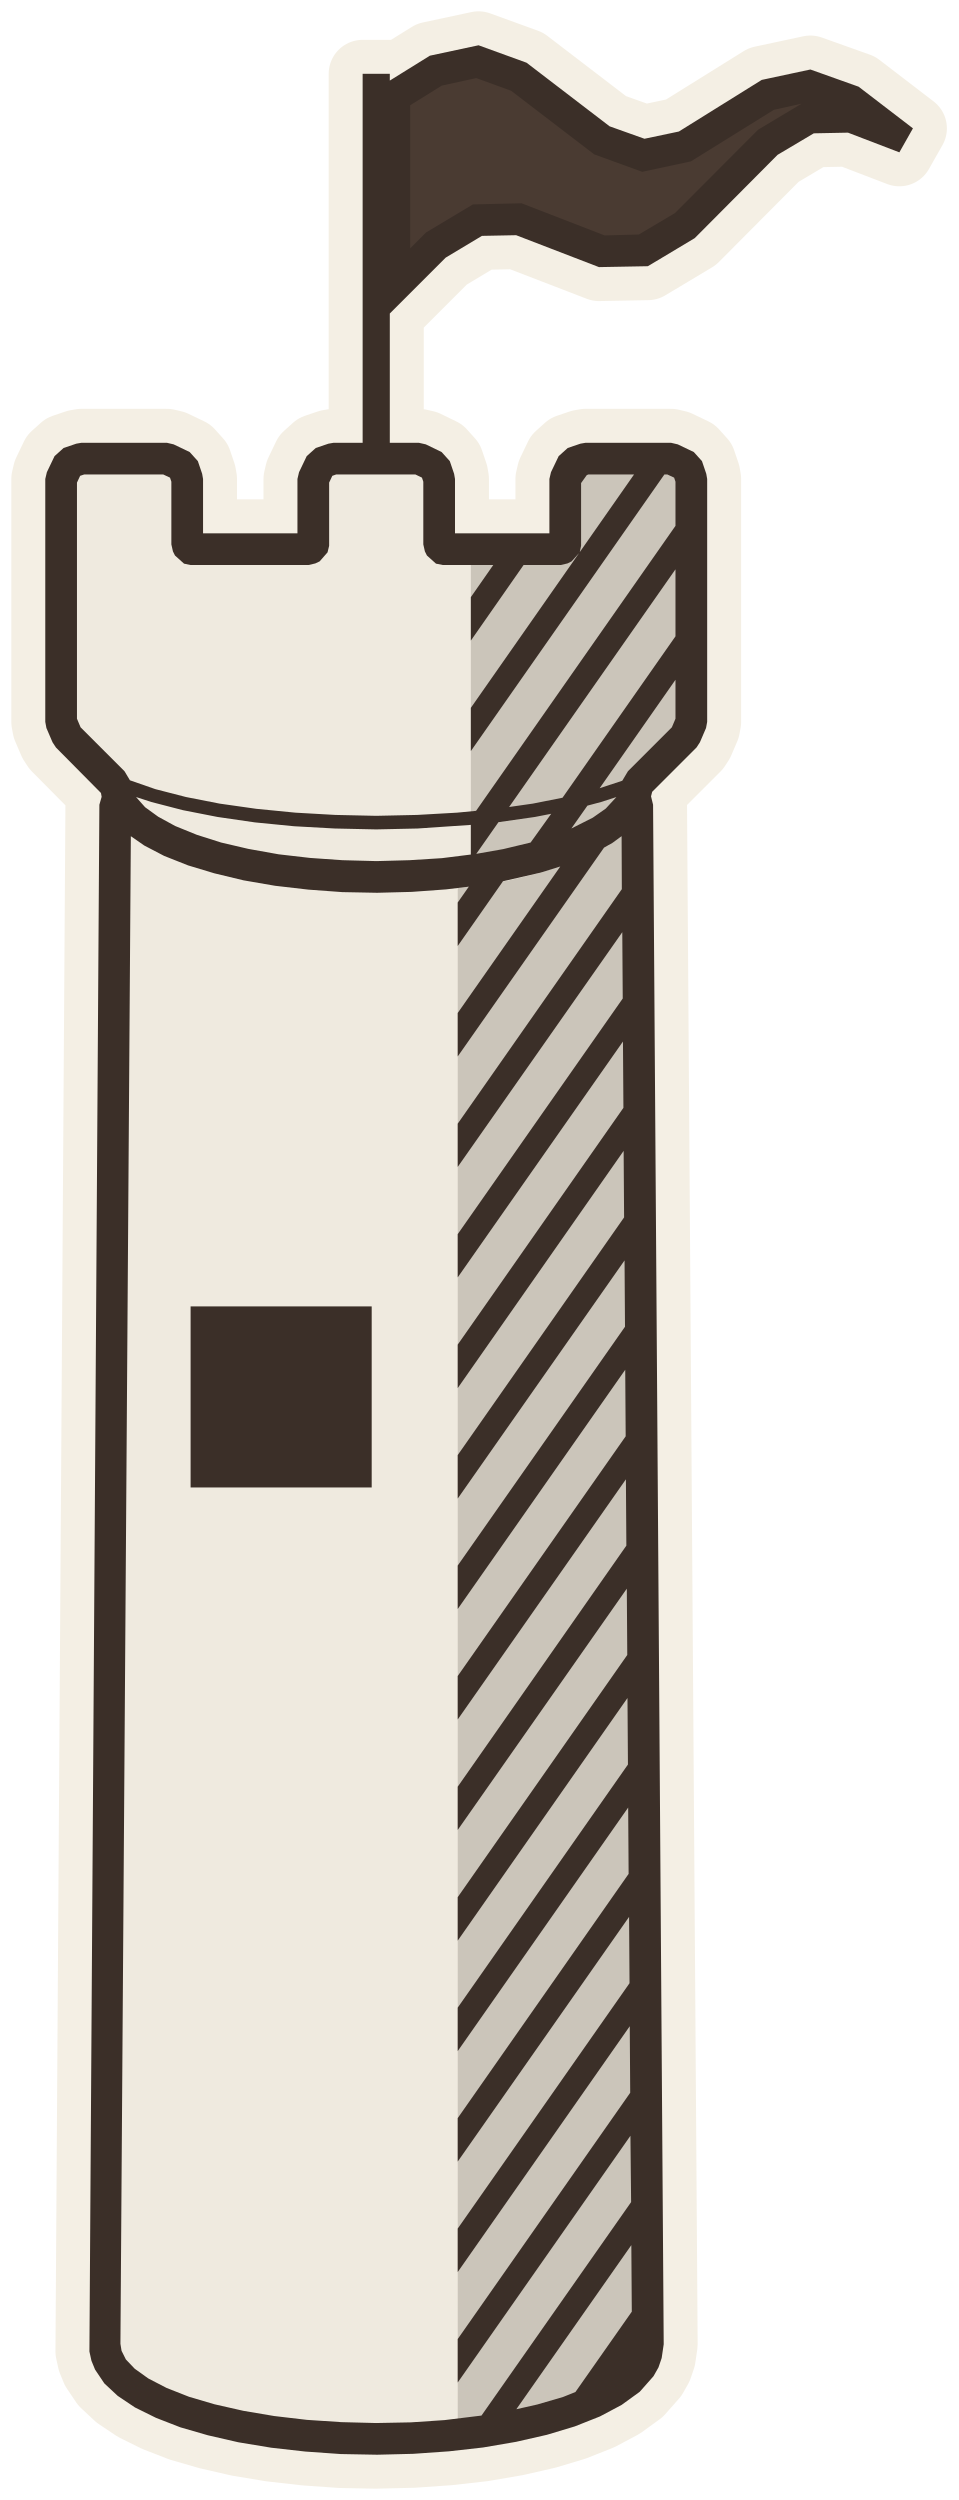
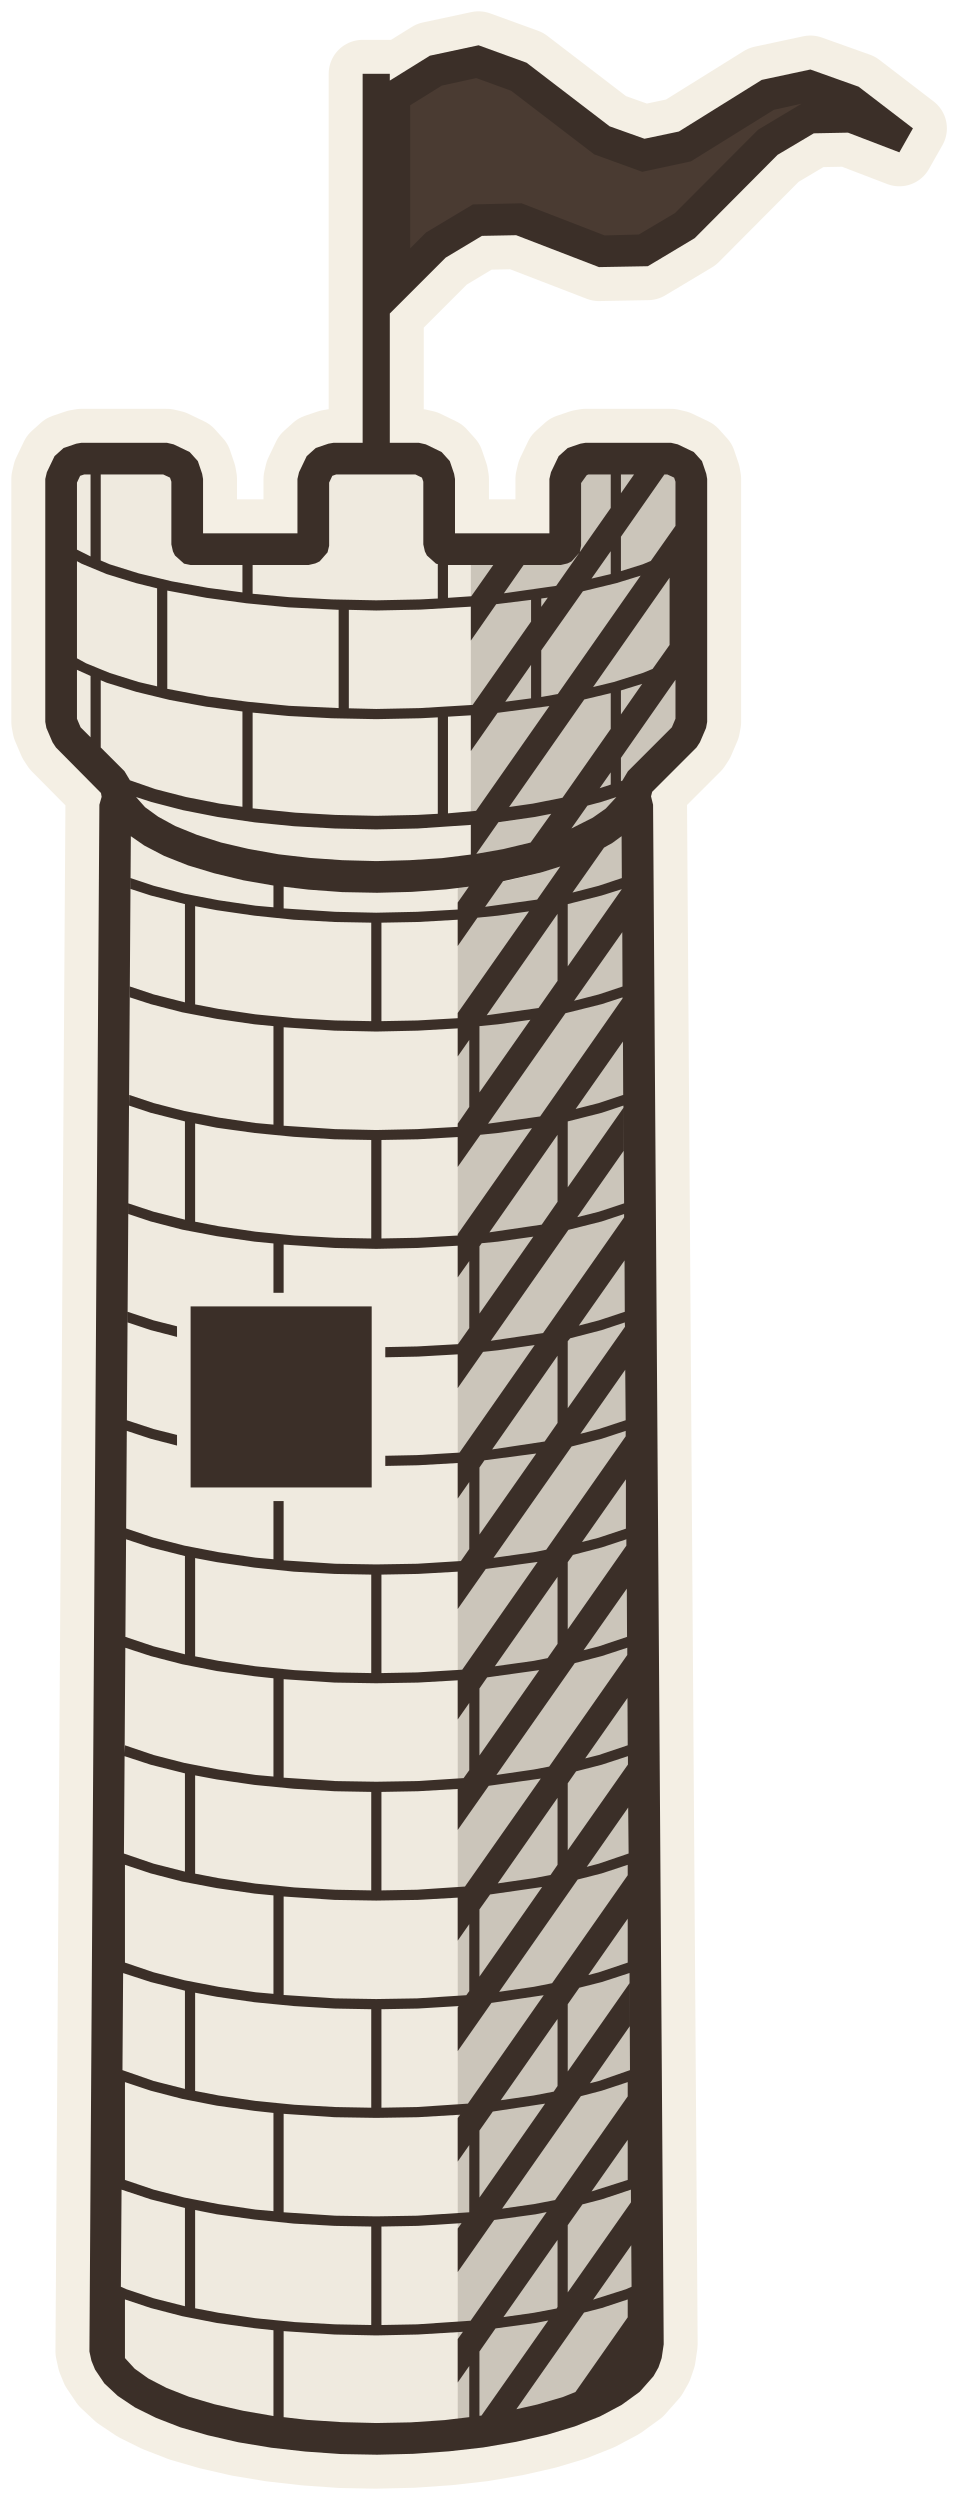
<svg xmlns="http://www.w3.org/2000/svg" viewBox="-16.62 -103.66 42.33 110.44" data-palette="wall:#EFEADF;roof:#D9776B;wood:#C9A97C;earth:#94744F;water:#8FB0B8;flag:#4A3B32;ink:#3B2F28;halo:#F4EFE4">
  <path data-role="sil" fill="#F4EFE4" stroke="#F4EFE4" stroke-width="3" stroke-linejoin="round" d="M-0.04 4.78L1.64 4.74L3.21 4.63L4.72 4.46L6.18 4.21L7.54 3.9L8.77 3.53L9.88 3.09L10.84 2.58L11.64 2L12.25 1.31L12.47 0.92L12.61 0.51L12.7 -0.1L12.23 -68.11L12.14 -68.48L12.19 -68.68L14.15 -70.64L14.3 -70.87L14.57 -71.5L14.62 -71.77L14.62 -82.5L14.58 -82.73L14.39 -83.29L14.03 -83.69L13.32 -84.03L13.02 -84.1L9.25 -84.1L9.02 -84.06L8.46 -83.87L8.06 -83.51L7.72 -82.8L7.65 -82.5L7.65 -80.1L3.48 -80.1L3.48 -82.5L3.44 -82.73L3.25 -83.29L2.89 -83.69L2.19 -84.03L1.88 -84.1L0.6 -84.1L0.6 -89.81L3.07 -92.28L4.67 -93.24L6.18 -93.27L9.84 -91.86L12 -91.9L14.07 -93.14L17.73 -96.82L19.33 -97.77L20.84 -97.8L23.11 -96.93L23.71 -97.99L21.31 -99.83L19.18 -100.59L17.03 -100.13L13.37 -97.85L11.85 -97.53L10.31 -98.08L6.64 -100.89L4.52 -101.66L2.37 -101.2L0.6 -100.1L0.6 -100.4L-0.6 -100.4L-0.6 -84.1L-1.88 -84.1L-2.11 -84.06L-2.67 -83.87L-3.07 -83.51L-3.41 -82.8L-3.48 -82.5L-3.48 -80.1L-7.65 -80.1L-7.65 -82.5L-7.69 -82.73L-7.88 -83.29L-8.24 -83.69L-8.95 -84.03L-9.25 -84.1L-13.02 -84.1L-13.25 -84.06L-13.81 -83.87L-14.21 -83.51L-14.55 -82.8L-14.62 -82.5L-14.62 -71.77L-14.57 -71.5L-14.3 -70.87L-14.15 -70.64L-12.16 -68.63L-12.13 -68.46L-12.23 -68.11L-12.67 0.22L-12.58 0.63L-12.42 1.02L-12.01 1.63L-11.42 2.18L-10.66 2.69L-9.73 3.15L-8.65 3.57L-7.44 3.92L-6.09 4.23L-4.64 4.47L-3.13 4.64L-1.57 4.75Z" />
  <path data-role="wall" fill="#EFEADF" d="M-0.02 -64.92L1.53 -64.96L3 -65.06L4.18 -65.2L4.18 -79.4L2.94 -79.4L2.87 -79.42L2.78 -79.61L2.78 -82.5L2.59 -83.06L1.88 -83.4L-1.88 -83.4L-2.44 -83.21L-2.78 -82.5L-2.78 -79.55L-2.81 -79.49L-2.99 -79.4L-8.2 -79.4L-8.26 -79.42L-8.35 -79.61L-8.35 -82.5L-8.55 -83.06L-9.25 -83.4L-13.02 -83.4L-13.58 -83.21L-13.92 -82.5L-13.92 -71.77L-13.66 -71.14L-11.62 -69.1L-11.49 -68.86L-11.45 -68.61L-11.35 -68.34L-11.05 -67.86L-10.57 -67.39L-9.92 -66.93L-9.1 -66.5L-8.1 -66.1L-6.99 -65.76L-5.74 -65.46L-4.39 -65.23L-2.95 -65.06L-1.49 -64.95ZM-0.02 4.08L1.59 4.04L3.6 3.88L3.6 -64.43L1.5 -64.25L-0.04 -64.22L-1.57 -64.26L-3.08 -64.37L-4.55 -64.55L-5.95 -64.79L-7.26 -65.11L-8.43 -65.48L-9.51 -65.92L-10.43 -66.42L-11.21 -67.01L-11.53 -67.36L-11.98 0.08L-11.93 0.38L-11.82 0.67L-11.51 1.14L-11.02 1.61L-10.34 2.07L-9.48 2.5L-8.45 2.9L-7.29 3.24L-5.98 3.54L-4.56 3.77L-3.09 3.94L-1.55 4.04Z" />
  <path data-role="wall-shade" fill="#cbc5ba" d="M4.18 -65.2L5.79 -65.47L7.05 -65.78L8.17 -66.13L9.19 -66.54L10.02 -66.99L10.7 -67.5L11.18 -68.05L11.35 -68.34L11.45 -68.61L11.49 -68.86L11.62 -69.1L13.66 -71.14L13.92 -71.77L13.92 -82.5L13.73 -83.06L13.02 -83.4L9.25 -83.4L8.69 -83.21L8.35 -82.5L8.35 -79.55L8.33 -79.49L8.15 -79.4L4.18 -79.4ZM3.6 3.88L4.61 3.77L6.03 3.53L7.34 3.23L8.52 2.87L9.56 2.46L10.44 2.01L11.14 1.5L11.51 1.14L11.82 0.67L11.93 0.38L12 -0.09L11.53 -67.36L10.98 -66.82L10.25 -66.31L9.37 -65.85L8.31 -65.43L7.15 -65.08L5.86 -64.77L4.47 -64.53L3.6 -64.43Z" />
  <path data-role="flag" fill="#4A3B32" d="M2.63 -92.84L4.47 -93.93L6.3 -93.97L9.97 -92.56L11.8 -92.6L13.63 -93.69L17.3 -97.37L19.13 -98.47L20.97 -98.51L22.8 -97.8L20.97 -99.21L19.13 -99.87L17.3 -99.47L13.63 -97.19L11.8 -96.8L9.97 -97.46L6.3 -100.27L4.47 -100.93L2.63 -100.54L0.8 -99.4L0.8 -91Z" />
-   <path data-role="ink" fill="#3B2F28" d="M3.07 -92.28L4.67 -93.24L6.18 -93.27L9.84 -91.86L12 -91.9L14.07 -93.14L17.73 -96.82L19.33 -97.77L20.84 -97.8L23.11 -96.93L23.71 -97.99L21.31 -99.83L19.18 -100.59L17.03 -100.13L13.37 -97.85L11.85 -97.53L10.31 -98.08L6.64 -100.89L4.52 -101.66L2.37 -101.2L0.6 -100.1L0.6 -89.81ZM-2.11 -84.06L-2.67 -83.87L-3.07 -83.51L-3.41 -82.8L-3.48 -82.5L-3.48 -80.1L-7.65 -80.1L-7.65 -82.5L-7.69 -82.73L-7.88 -83.29L-8.24 -83.69L-8.95 -84.03L-9.25 -84.1L-13.02 -84.1L-13.25 -84.06L-13.81 -83.87L-14.21 -83.51L-14.55 -82.8L-14.62 -82.5L-14.62 -71.77L-14.57 -71.5L-14.3 -70.87L-14.15 -70.64L-12.16 -68.63L-12.13 -68.46L-12.23 -68.11L-12.67 0.22L-12.58 0.63L-12.42 1.02L-12.01 1.63L-11.42 2.18L-10.66 2.69L-9.73 3.15L-8.65 3.57L-7.44 3.92L-6.09 4.23L-4.64 4.47L-3.13 4.64L-1.57 4.75L0.04 4.78L1.64 4.74L3.21 4.63L4.72 4.46L6.18 4.21L7.54 3.9L8.77 3.53L9.88 3.09L10.84 2.58L11.64 2L12.25 1.31L12.47 0.92L12.61 0.51L12.7 -0.1L12.23 -68.11L12.14 -68.48L12.19 -68.68L14.15 -70.64L14.3 -70.87L14.57 -71.5L14.62 -71.77L14.62 -82.5L14.58 -82.73L14.39 -83.29L14.03 -83.69L13.32 -84.03L13.02 -84.1L9.25 -84.1L9.02 -84.06L8.46 -83.87L8.06 -83.51L7.72 -82.8L7.65 -82.5L7.65 -80.1L3.48 -80.1L3.48 -82.5L3.44 -82.73L3.25 -83.29L2.89 -83.69L2.19 -84.03L1.88 -84.1L0.6 -84.1L0.6 -100.4L-0.6 -100.4L-0.6 -84.1L-1.88 -84.1ZM1.5 -99.01L2.9 -99.88L4.42 -100.21L5.96 -99.65L9.63 -96.84L11.75 -96.07L13.9 -96.53L17.57 -98.81L18.79 -99.08L16.87 -97.93L13.2 -94.25L11.6 -93.3L10.09 -93.26L6.42 -94.68L4.27 -94.63L2.2 -93.39L1.5 -92.69ZM-1.81 -67.66L-3.57 -67.76L-5.3 -67.93L-6.92 -68.16L-8.4 -68.45L-9.76 -68.8L-10.88 -69.19L-11.12 -69.59L-13.06 -71.53L-13.22 -71.91L-13.22 -82.34L-13.08 -82.64L-12.9 -82.7L-9.41 -82.7L-9.11 -82.56L-9.05 -82.38L-9.05 -79.61L-8.98 -79.3L-8.89 -79.12L-8.49 -78.76L-8.2 -78.7L-2.99 -78.7L-2.69 -78.77L-2.5 -78.86L-2.15 -79.26L-2.08 -79.55L-2.08 -82.34L-1.94 -82.64L-1.77 -82.7L1.73 -82.7L2.02 -82.56L2.08 -82.38L2.08 -79.61L2.15 -79.3L2.24 -79.12L2.64 -78.76L2.94 -78.7L5.17 -78.7L4.18 -77.28L4.18 -75.36L6.51 -78.7L8.15 -78.7L8.45 -78.77L8.63 -78.86L8.99 -79.26L9.05 -79.55L9.05 -82.32L9.3 -82.67L9.37 -82.7L11.39 -82.7L4.18 -72.39L4.18 -70.48L12.73 -82.7L12.86 -82.7L13.16 -82.56L13.22 -82.38L13.22 -80.43L4.41 -67.84L3.57 -67.76L1.81 -67.66L0 -67.62ZM13.22 -78.51L13.22 -75.55L8.23 -68.42L6.92 -68.16L5.87 -68.01ZM13.22 -73.63L13.22 -71.91L13.06 -71.53L11.12 -69.59L10.87 -69.17L9.87 -68.84ZM9.33 -68.07L9.93 -68.23L10.61 -68.45L10.14 -67.94L9.57 -67.54L8.62 -67.06ZM0.01 -65.62L-1.49 -65.66L-2.92 -65.76L-4.31 -65.92L-5.65 -66.16L-6.85 -66.44L-7.92 -66.78L-8.88 -67.17L-9.63 -67.58L-10.21 -68L-10.61 -68.45L-9.93 -68.23L-8.54 -67.87L-7.01 -67.57L-5.36 -67.33L-3.63 -67.16L-1.83 -67.06L0 -67.02L1.83 -67.06L4.18 -67.22L4.18 -65.91L2.9 -65.75L1.47 -65.66ZM5.4 -67.34L7.01 -67.57L7.73 -67.71L6.82 -66.44L5.61 -66.15L4.42 -65.94ZM-10.84 -66.72L-10.25 -66.31L-9.37 -65.85L-8.31 -65.43L-7.15 -65.08L-5.86 -64.77L-4.47 -64.53L-3 -64.36L-1.5 -64.25L0.04 -64.22L1.57 -64.26L3.08 -64.37L4.09 -64.49L3.6 -63.79L3.6 -61.87L5.6 -64.73L7.26 -65.11L8.13 -65.38L3.6 -58.91L3.6 -56.99L10.06 -66.21L10.43 -66.42L10.84 -66.72L10.85 -64.38L3.6 -54.02L3.6 -52.11L10.87 -62.48L10.89 -59.55L3.6 -49.14L3.6 -47.23L10.9 -57.65L10.92 -54.72L3.6 -44.26L3.6 -42.34L10.93 -52.82L10.95 -49.88L3.6 -39.38L3.6 -37.46L10.97 -47.98L10.99 -45.05L3.6 -34.5L3.6 -32.58L11 -43.15L11.02 -40.21L3.6 -29.62L3.6 -27.7L11.03 -38.31L11.05 -35.38L3.6 -24.73L3.6 -22.82L11.07 -33.48L11.09 -30.55L3.6 -19.85L3.6 -17.93L11.1 -28.65L11.12 -25.71L3.6 -14.97L3.6 -13.05L11.13 -23.81L11.15 -20.88L3.6 -10.09L3.6 -8.17L11.17 -18.98L11.19 -16.05L3.6 -5.21L3.6 -3.29L11.2 -14.15L11.22 -11.21L3.6 -0.33L3.6 1.59L11.23 -9.31L11.26 -6.38L4.65 3.05L3.02 3.25L1.53 3.35L-0.01 3.38L-1.55 3.34L-3.06 3.24L-4.51 3.07L-5.87 2.84L-7.15 2.55L-8.27 2.22L-9.26 1.83L-10.07 1.41L-10.67 0.98L-11.06 0.57L-11.25 0.19L-11.3 -0.12ZM-0.2 -45.95L-8.2 -45.95L-8.2 -37.95L-0.2 -37.95ZM6.19 2.77L11.27 -4.48L11.29 -1.54L8.8 2.01L8.25 2.23L7.12 2.56Z" />
+   <path data-role="ink" fill="#3B2F28" d="M3.07 -92.28L4.67 -93.24L6.18 -93.27L9.84 -91.86L12 -91.9L14.07 -93.14L17.73 -96.82L19.33 -97.77L20.84 -97.8L23.11 -96.93L23.71 -97.99L21.31 -99.83L19.18 -100.59L17.03 -100.13L13.37 -97.85L11.85 -97.53L10.31 -98.08L6.64 -100.89L4.52 -101.66L2.37 -101.2L0.6 -100.1L0.6 -89.81ZM-2.11 -84.06L-2.67 -83.87L-3.07 -83.51L-3.41 -82.8L-3.48 -82.5L-3.48 -80.1L-7.65 -80.1L-7.65 -82.5L-7.69 -82.73L-7.88 -83.29L-8.24 -83.69L-8.95 -84.03L-9.25 -84.1L-13.02 -84.1L-13.25 -84.06L-13.81 -83.87L-14.21 -83.51L-14.55 -82.8L-14.62 -82.5L-14.62 -71.77L-14.57 -71.5L-14.3 -70.87L-14.15 -70.64L-12.16 -68.63L-12.13 -68.46L-12.23 -68.11L-12.67 0.22L-12.58 0.63L-12.42 1.02L-12.01 1.63L-11.42 2.18L-10.66 2.69L-9.73 3.15L-8.65 3.57L-7.44 3.92L-6.09 4.23L-4.64 4.47L-3.13 4.64L-1.57 4.75L0.04 4.78L1.64 4.74L3.21 4.63L4.72 4.46L6.18 4.21L7.54 3.9L8.77 3.53L9.88 3.09L10.84 2.58L11.64 2L12.25 1.31L12.47 0.92L12.61 0.51L12.7 -0.1L12.23 -68.11L12.14 -68.48L12.19 -68.68L14.15 -70.64L14.3 -70.87L14.57 -71.5L14.62 -71.77L14.62 -82.5L14.58 -82.73L14.39 -83.29L14.03 -83.69L13.32 -84.03L13.02 -84.1L9.25 -84.1L9.02 -84.06L8.46 -83.87L8.06 -83.51L7.72 -82.8L7.65 -82.5L7.65 -80.1L3.48 -80.1L3.48 -82.5L3.44 -82.73L3.25 -83.29L2.89 -83.69L2.19 -84.03L1.88 -84.1L0.6 -84.1L0.6 -100.4L-0.6 -100.4L-0.6 -84.1L-1.88 -84.1ZM1.5 -99.01L2.9 -99.88L4.42 -100.21L5.96 -99.65L9.63 -96.84L11.75 -96.07L13.9 -96.53L17.57 -98.81L18.79 -99.08L16.87 -97.93L13.2 -94.25L11.6 -93.3L10.09 -93.26L6.42 -94.68L4.27 -94.63L2.2 -93.39L1.5 -92.69ZM-7.43 -77.69L-9.03 -77.98L-10.49 -78.33L-11.77 -78.73L-12.17 -78.9L-12.17 -82.7L-9.41 -82.7L-9.11 -82.56L-9.05 -82.38L-9.05 -79.61L-8.98 -79.3L-8.89 -79.12L-8.49 -78.76L-8.2 -78.7L-5.91 -78.7L-5.91 -77.49ZM10.81 -82.7L11.39 -82.7L10.81 -81.87ZM-12.62 -79.08L-13.22 -79.38L-13.22 -82.34L-13.08 -82.64L-12.9 -82.7L-12.62 -82.7ZM-1.94 -77.18L-3.85 -77.28L-5.46 -77.43L-5.46 -78.7L-2.99 -78.7L-2.69 -78.77L-2.5 -78.86L-2.15 -79.26L-2.08 -79.55L-2.08 -82.34L-1.94 -82.64L-1.77 -82.7L1.73 -82.7L2.02 -82.56L2.08 -82.38L2.08 -79.61L2.15 -79.3L2.24 -79.12L2.64 -78.76L2.72 -78.74L2.72 -77.22L1.94 -77.18L0 -77.14ZM10.81 -79.95L12.73 -82.7L12.86 -82.7L13.16 -82.56L13.22 -82.38L13.22 -80.43L12.13 -78.88L11.77 -78.73L10.81 -78.43ZM6.51 -78.7L8.15 -78.7L8.45 -78.77L8.63 -78.86L8.99 -79.26L9.05 -79.55L9.05 -82.32L9.3 -82.67L9.37 -82.7L10.36 -82.7L10.36 -81.22L7.95 -77.78L5.64 -77.45ZM10.36 -79.31L10.36 -78.3L9.51 -78.1ZM-10.49 -73.53L-11.77 -73.93L-12.82 -74.36L-13.22 -74.58L-13.22 -78.87L-13.02 -78.76L-11.91 -78.3L-10.61 -77.9L-9.68 -77.67L-9.68 -73.34ZM3.17 -78.7L5.17 -78.7L4.2 -77.32L3.17 -77.25ZM7.29 -74.93L9.13 -77.54L10.61 -77.9L11.68 -78.23L8.02 -73L7.29 -72.87ZM12.96 -78.14L12.96 -75.17L12.21 -74.11L11.77 -73.93L10.49 -73.53L9.58 -73.31ZM-1.66 -72.38L-3.85 -72.48L-5.68 -72.66L-7.43 -72.89L-9.23 -73.23L-9.23 -77.57L-7.5 -77.25L-5.74 -77.01L-3.88 -76.83L-1.66 -76.72ZM7.29 -77.22L7.58 -77.26L7.29 -76.85ZM-1.21 -72.37L-1.21 -76.72L0 -76.69L1.96 -76.73L4.18 -76.86L4.18 -75.36L5.3 -76.97L6.84 -77.16L6.84 -76.2L4.26 -72.52L1.94 -72.38L0 -72.34ZM6.84 -74.29L6.84 -72.81L5.7 -72.66ZM-6.92 -68.16L-8.4 -68.45L-9.76 -68.8L-10.88 -69.19L-11.12 -69.59L-13.06 -71.53L-13.22 -71.91L-13.22 -74.07L-12.62 -73.8L-12.62 -71.09L-12.17 -70.64L-12.17 -73.61L-11.91 -73.5L-10.61 -73.1L-9.13 -72.74L-7.5 -72.44L-5.91 -72.23L-5.91 -68.02ZM10.81 -70.18L13.22 -73.63L13.22 -71.91L13.06 -71.53L11.12 -69.59L10.87 -69.17L10.81 -69.15ZM10.81 -73.16L11.75 -73.45L10.81 -72.1ZM9.19 -72.76L10.36 -73.04L10.36 -71.46L8.23 -68.42L6.92 -68.16L5.87 -68.01ZM3.17 -72L4.18 -72.06L4.18 -70.48L5.36 -72.17L7.65 -72.47L4.41 -67.84L3.17 -67.73ZM-1.81 -67.66L-3.57 -67.76L-5.46 -67.95L-5.46 -72.18L-3.88 -72.03L-1.96 -71.93L0 -71.89L1.96 -71.93L2.72 -71.97L2.72 -67.71L1.81 -67.66L0 -67.62ZM10.36 -69.54L10.36 -69L9.87 -68.84ZM9.33 -68.07L9.93 -68.23L10.61 -68.45L10.14 -67.94L9.57 -67.54L8.62 -67.06ZM0.01 -65.62L-1.49 -65.66L-2.92 -65.76L-4.31 -65.92L-5.65 -66.16L-6.85 -66.44L-7.92 -66.78L-8.88 -67.17L-9.63 -67.58L-10.21 -68L-10.61 -68.45L-9.93 -68.23L-8.54 -67.87L-7.01 -67.57L-5.36 -67.33L-3.63 -67.16L-1.83 -67.06L0 -67.02L1.83 -67.06L4.18 -67.22L4.18 -65.91L2.9 -65.75L1.47 -65.66ZM5.4 -67.34L7.01 -67.57L7.73 -67.71L6.82 -66.44L5.61 -66.15L4.42 -65.94ZM9.83 -64.53L8.67 -64.23L10.06 -66.21L10.43 -66.42L10.84 -66.72L10.85 -64.87ZM-10.84 -66.72L-10.25 -66.31L-9.37 -65.85L-8.31 -65.43L-7.15 -65.08L-5.86 -64.77L-4.54 -64.54L-4.54 -63.58L-5.33 -63.65L-6.96 -63.89L-8.47 -64.18L-9.83 -64.53L-10.85 -64.87L-10.85 -64.39L-9.96 -64.1L-8.45 -63.72L-8.45 -59.38L-9.83 -59.73L-10.88 -60.08L-10.88 -59.6L-9.96 -59.3L-8.57 -58.94L-7.04 -58.65L-5.38 -58.41L-4.54 -58.33L-4.54 -53.98L-5.33 -54.05L-6.96 -54.29L-8.47 -54.58L-9.83 -54.93L-10.91 -55.29L-10.92 -54.82L-9.96 -54.5L-8.45 -54.12L-8.45 -49.78L-9.83 -50.13L-10.95 -50.5L-10.95 -50.03L-9.96 -49.7L-8.57 -49.34L-7.04 -49.05L-5.38 -48.81L-4.54 -48.73L-4.54 -46.55L-4.09 -46.55L-4.09 -48.68L-1.84 -48.53L0 -48.49L1.84 -48.53L3.6 -48.63L3.6 -47.23L4.11 -47.95L4.11 -44.99L3.61 -44.28L1.81 -44.18L0.4 -44.15L0.4 -43.7L1.84 -43.73L3.6 -43.83L3.6 -42.34L4.72 -43.94L5.38 -44.01L7 -44.24L3.68 -39.49L1.81 -39.38L0.4 -39.35L0.4 -38.9L1.84 -38.93L3.6 -39.03L3.6 -37.46L4.11 -38.19L4.11 -35.23L3.74 -34.7L1.81 -34.58L0 -34.55L-1.81 -34.58L-4.09 -34.73L-4.09 -37.35L-4.54 -37.35L-4.54 -34.78L-5.33 -34.85L-6.96 -35.09L-8.47 -35.38L-9.83 -35.73L-11.05 -36.14L-11.05 -35.66L-9.96 -35.3L-8.45 -34.92L-8.45 -30.58L-9.83 -30.93L-11.08 -31.35L-11.09 -30.87L-9.96 -30.5L-8.57 -30.14L-7.04 -29.84L-5.38 -29.61L-4.54 -29.52L-4.54 -25.18L-5.33 -25.25L-6.96 -25.49L-8.47 -25.78L-9.83 -26.13L-11.1 -26.56L-11.12 -26.08L-9.96 -25.7L-8.45 -25.32L-8.45 -20.98L-9.83 -21.33L-11.15 -21.78L-11.19 -16.5L-9.96 -16.1L-8.45 -15.72L-8.45 -11.38L-9.83 -11.73L-11.21 -12.21ZM7.11 -63.92L4.81 -63.6L5.6 -64.73L7.26 -65.11L8.13 -65.38ZM-1.81 -63.38L-4.09 -63.53L-4.09 -64.49L-3 -64.36L-1.5 -64.25L0.04 -64.22L1.57 -64.26L3.08 -64.37L4.09 -64.49L3.6 -63.79L3.6 -63.48L1.81 -63.38L0 -63.34ZM8.46 -63.72L9.96 -64.1L10.85 -64.38L8.46 -60.97ZM10.87 -62.48L10.88 -60.08L9.83 -59.73L8.74 -59.45ZM-1.81 -58.58L-3.61 -58.68L-5.33 -58.85L-6.96 -59.09L-8 -59.29L-8 -63.63L-7.04 -63.45L-5.38 -63.21L-3.64 -63.03L-1.84 -62.93L-0.22 -62.9L-0.22 -58.55ZM0.23 -62.9L1.84 -62.93L3.6 -63.03L3.6 -61.87L4.47 -63.12L5.38 -63.21L6.75 -63.4L3.6 -58.91L3.6 -58.68L1.81 -58.58L0.23 -58.55ZM8.01 -63.29L8.01 -60.33L7.17 -59.13L4.88 -58.81ZM8.36 -58.9L9.96 -59.3L10.88 -59.6L10.88 -59.55L7.24 -54.34L4.94 -54.02ZM4.56 -58.33L5.38 -58.41L6.81 -58.61L4.56 -55.4ZM-1.81 -53.78L-4.09 -53.93L-4.09 -58.28L-1.84 -58.13L0 -58.09L1.84 -58.13L3.6 -58.23L3.6 -56.99L4.11 -57.72L4.11 -54.76L3.6 -54.02L3.6 -53.88L1.81 -53.78L0 -53.74ZM10.9 -57.65L10.91 -55.29L9.83 -54.93L8.81 -54.67ZM10.93 -52.82L10.92 -54.72L8.46 -51.21L8.46 -54.12L9.96 -54.5L10.92 -54.82L10.95 -50.5L9.83 -50.13L8.88 -49.89ZM-1.81 -48.98L-3.61 -49.08L-5.33 -49.25L-6.96 -49.49L-8 -49.69L-8 -54.03L-7.04 -53.84L-5.38 -53.61L-3.64 -53.44L-1.84 -53.33L-0.22 -53.3L-0.22 -48.95ZM0.23 -53.3L1.84 -53.33L3.6 -53.43L3.6 -52.11L4.6 -53.53L5.38 -53.61L6.88 -53.82L3.6 -49.14L3.6 -49.08L1.81 -48.98L0.23 -48.95ZM8.01 -53.53L8.01 -50.57L7.31 -49.56L5 -49.22ZM8.49 -49.33L9.96 -49.7L10.95 -50.03L10.95 -49.88L7.37 -44.77L5.06 -44.43ZM10.97 -47.98L10.98 -45.71L9.83 -45.33L8.95 -45.1ZM4.56 -48.6L4.66 -48.74L5.38 -48.81L6.94 -49.03L4.56 -45.63ZM-0.2 -45.95L-8.2 -45.95L-8.2 -37.95L-0.2 -37.95ZM-8.8 -45.07L-9.83 -45.33L-10.98 -45.71L-10.98 -45.24L-9.96 -44.9L-8.8 -44.6ZM8.46 -44.41L8.57 -44.54L9.96 -44.9L10.98 -45.24L10.99 -45.05L8.46 -41.45ZM8.01 -43.77L8.01 -40.8L7.44 -39.98L5.12 -39.63ZM11 -43.15L11.02 -40.92L9.83 -40.53L9.02 -40.32ZM-8.8 -40.27L-9.83 -40.53L-11.02 -40.92L-11.02 -40.45L-9.96 -40.1L-8.8 -39.8ZM8.63 -39.76L9.96 -40.1L11.02 -40.45L11.02 -40.21L7.51 -35.2L6.96 -35.09L5.18 -34.84ZM4.56 -38.83L4.78 -39.15L7.07 -39.45L4.56 -35.87ZM11.03 -38.31L11.03 -36.13L9.83 -35.73L9.09 -35.54ZM8.46 -34.65L8.69 -34.97L9.96 -35.3L11.05 -35.66L11.05 -35.38L8.46 -31.68ZM-1.81 -29.78L-3.61 -29.88L-5.33 -30.05L-6.96 -30.29L-8 -30.49L-8 -34.83L-7.04 -34.65L-5.38 -34.41L-3.64 -34.23L-1.84 -34.13L-0.22 -34.1L-0.22 -29.75ZM11.07 -33.48L11.08 -31.35L9.83 -30.93L9.16 -30.76ZM0.23 -34.1L1.84 -34.13L3.6 -34.23L3.6 -32.58L4.84 -34.35L7.13 -34.66L3.8 -29.9L1.81 -29.78L0.23 -29.75ZM8.01 -34L8.01 -31.04L7.57 -30.41L6.96 -30.29L5.24 -30.05ZM8.77 -30.19L9.96 -30.5L11.09 -30.87L11.09 -30.55L7.64 -25.62L6.96 -25.49L5.31 -25.25ZM4.56 -29.07L4.9 -29.56L7.2 -29.88L4.56 -26.11ZM-1.81 -24.98L-4.09 -25.13L-4.09 -29.48L-1.84 -29.33L0 -29.3L1.84 -29.33L3.6 -29.43L3.6 -27.7L4.11 -28.43L4.11 -25.46L3.86 -25.11L1.81 -24.98L0 -24.95ZM11.1 -28.65L11.11 -26.56L9.83 -26.13L9.23 -25.98ZM8.46 -24.88L8.83 -25.41L9.96 -25.7L11.12 -26.08L11.12 -25.71L8.46 -21.92ZM-1.81 -20.18L-3.61 -20.28L-5.33 -20.45L-6.96 -20.69L-8 -20.89L-8 -25.23L-7.04 -25.05L-5.38 -24.81L-3.64 -24.64L-1.84 -24.53L-0.22 -24.5L-0.22 -20.15ZM0.23 -24.5L1.84 -24.53L3.6 -24.63L3.6 -22.82L4.97 -24.77L7.27 -25.09L3.92 -20.32L1.81 -20.18L0.23 -20.15ZM8.01 -24.24L8.01 -21.28L7.7 -20.83L6.96 -20.69L5.37 -20.46ZM11.13 -23.81L11.15 -21.78L9.83 -21.33L9.3 -21.19ZM8.9 -20.63L9.96 -20.9L11.11 -21.28L11.11 -20.82L7.77 -16.05L6.96 -15.89L5.43 -15.67ZM-5.33 -15.65L-6.96 -15.89L-8.47 -16.18L-9.83 -16.53L-11.1 -16.96L-11.1 -21.28L-9.96 -20.9L-8.57 -20.54L-7.04 -20.25L-5.38 -20.01L-4.54 -19.93L-4.54 -15.58ZM4.56 -19.31L5.03 -19.97L7.33 -20.3L4.56 -16.34ZM-1.81 -15.38L-4.09 -15.53L-4.09 -19.88L-1.84 -19.73L0 -19.7L1.84 -19.73L3.6 -19.83L3.6 -17.93L4.11 -18.66L4.11 -15.7L3.98 -15.52L1.81 -15.38L0 -15.35ZM11.2 -14.15L11.19 -16.05L8.46 -12.15L8.46 -15.12L8.97 -15.85L9.96 -16.1L11.19 -16.5L11.21 -12.21L9.83 -11.73L9.44 -11.63ZM11.11 -18.9L11.11 -16.96L9.83 -16.53L9.37 -16.41ZM-1.81 -10.58L-3.61 -10.68L-5.33 -10.85L-6.96 -11.09L-8 -11.29L-8 -15.63L-7.04 -15.45L-5.38 -15.21L-3.64 -15.04L-1.84 -14.93L-0.22 -14.9L-0.22 -10.55ZM0.23 -14.9L1.84 -14.93L3.64 -15.04L3.6 -14.97L3.6 -13.05L5.09 -15.18L7.4 -15.52L4.05 -10.73L1.81 -10.58L0.23 -10.55ZM8.01 -14.47L8.01 -11.51L7.84 -11.26L6.96 -11.09L5.5 -10.88ZM9.04 -11.06L9.96 -11.3L11.11 -11.68L11.11 -11.05L7.9 -6.47L6.96 -6.29L5.56 -6.09ZM-5.33 -6.05L-6.96 -6.29L-8.47 -6.58L-9.83 -6.93L-11.1 -7.36L-11.1 -11.68L-9.96 -11.3L-8.57 -10.94L-7.04 -10.64L-5.38 -10.41L-4.54 -10.32L-4.54 -5.98ZM4.56 -9.54L5.15 -10.38L7.46 -10.73L4.56 -6.58ZM-1.81 -5.78L-4.09 -5.93L-4.09 -10.28L-1.84 -10.13L0 -10.1L1.84 -10.13L3.71 -10.24L3.6 -10.09L3.6 -8.17L4.11 -8.9L4.11 -5.93L1.81 -5.78L0 -5.75ZM11.11 -9.13L11.11 -7.36L9.51 -6.85ZM-8.45 -1.78L-9.83 -2.13L-11.03 -2.53L-11.28 -2.64L-11.25 -6.93L-9.96 -6.5L-8.45 -6.12ZM11.27 -4.48L11.26 -6.38L8.46 -2.39L8.46 -5.36L9.11 -6.28L9.96 -6.5L11.25 -6.93L11.28 -2.64L11.03 -2.53L9.58 -2.07ZM-1.81 -0.98L-3.61 -1.08L-5.33 -1.25L-6.96 -1.49L-8 -1.69L-8 -6.03L-7.04 -5.84L-5.38 -5.61L-3.64 -5.43L-1.84 -5.33L-0.22 -5.3L-0.22 -0.95ZM0.23 -5.3L1.84 -5.33L3.77 -5.45L3.6 -5.21L3.6 -3.29L5.21 -5.59L7.04 -5.84L7.53 -5.94L4.17 -1.14L1.81 -0.98L0.23 -0.95ZM8.01 -4.71L8.01 -1.75L7.97 -1.68L6.96 -1.49L5.62 -1.3ZM6.19 2.77L9.18 -1.5L9.96 -1.7L11.11 -2.08L11.11 -1.29L8.8 2.01L8.25 2.23L7.12 2.56ZM-4.54 3.07L-5.87 2.84L-7.15 2.55L-8.27 2.22L-9.26 1.83L-10.07 1.41L-10.67 0.98L-11.1 0.51L-11.1 -2.08L-9.96 -1.7L-8.57 -1.34L-7.04 -1.04L-5.38 -0.81L-4.54 -0.72ZM4.56 3.06L4.56 0.22L5.27 -0.8L7.04 -1.04L7.6 -1.15L4.65 3.05ZM0.01 3.38L-1.55 3.34L-3.06 3.24L-4.09 3.12L-4.09 -0.68L-1.84 -0.53L0 -0.49L1.84 -0.53L3.83 -0.65L3.6 -0.33L3.6 1.59L4.11 0.86L4.11 3.12L3.02 3.25L1.53 3.35Z" />
</svg>
